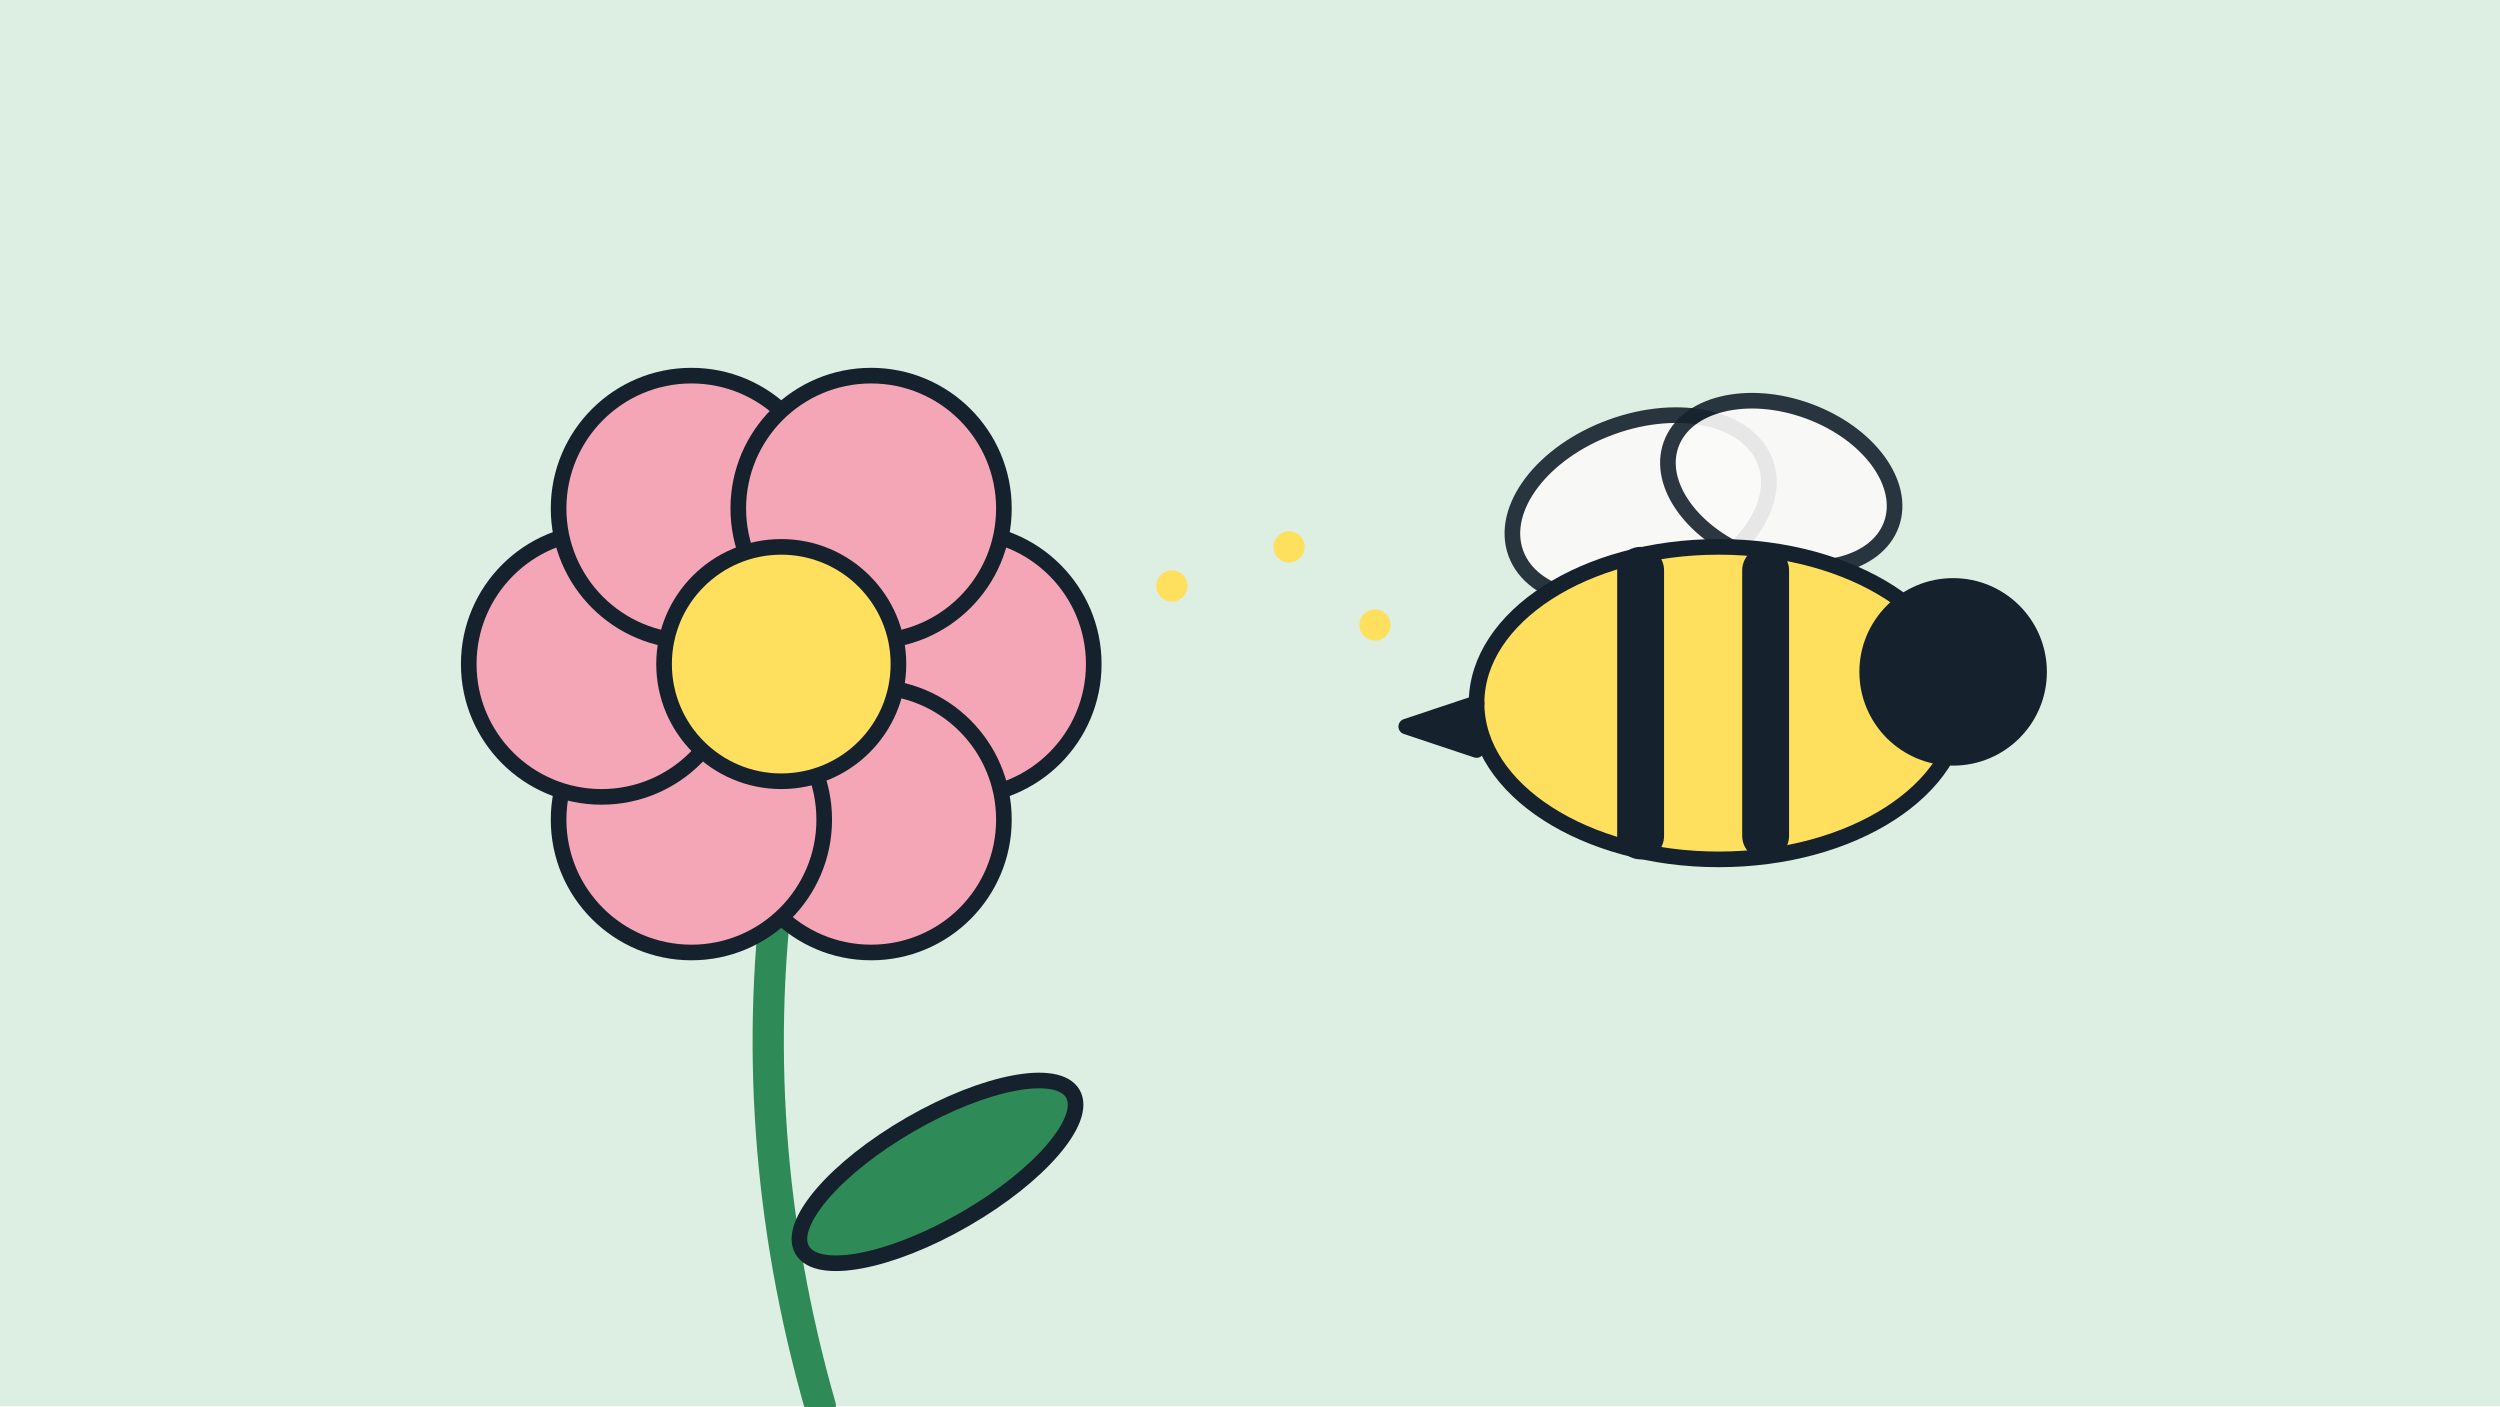
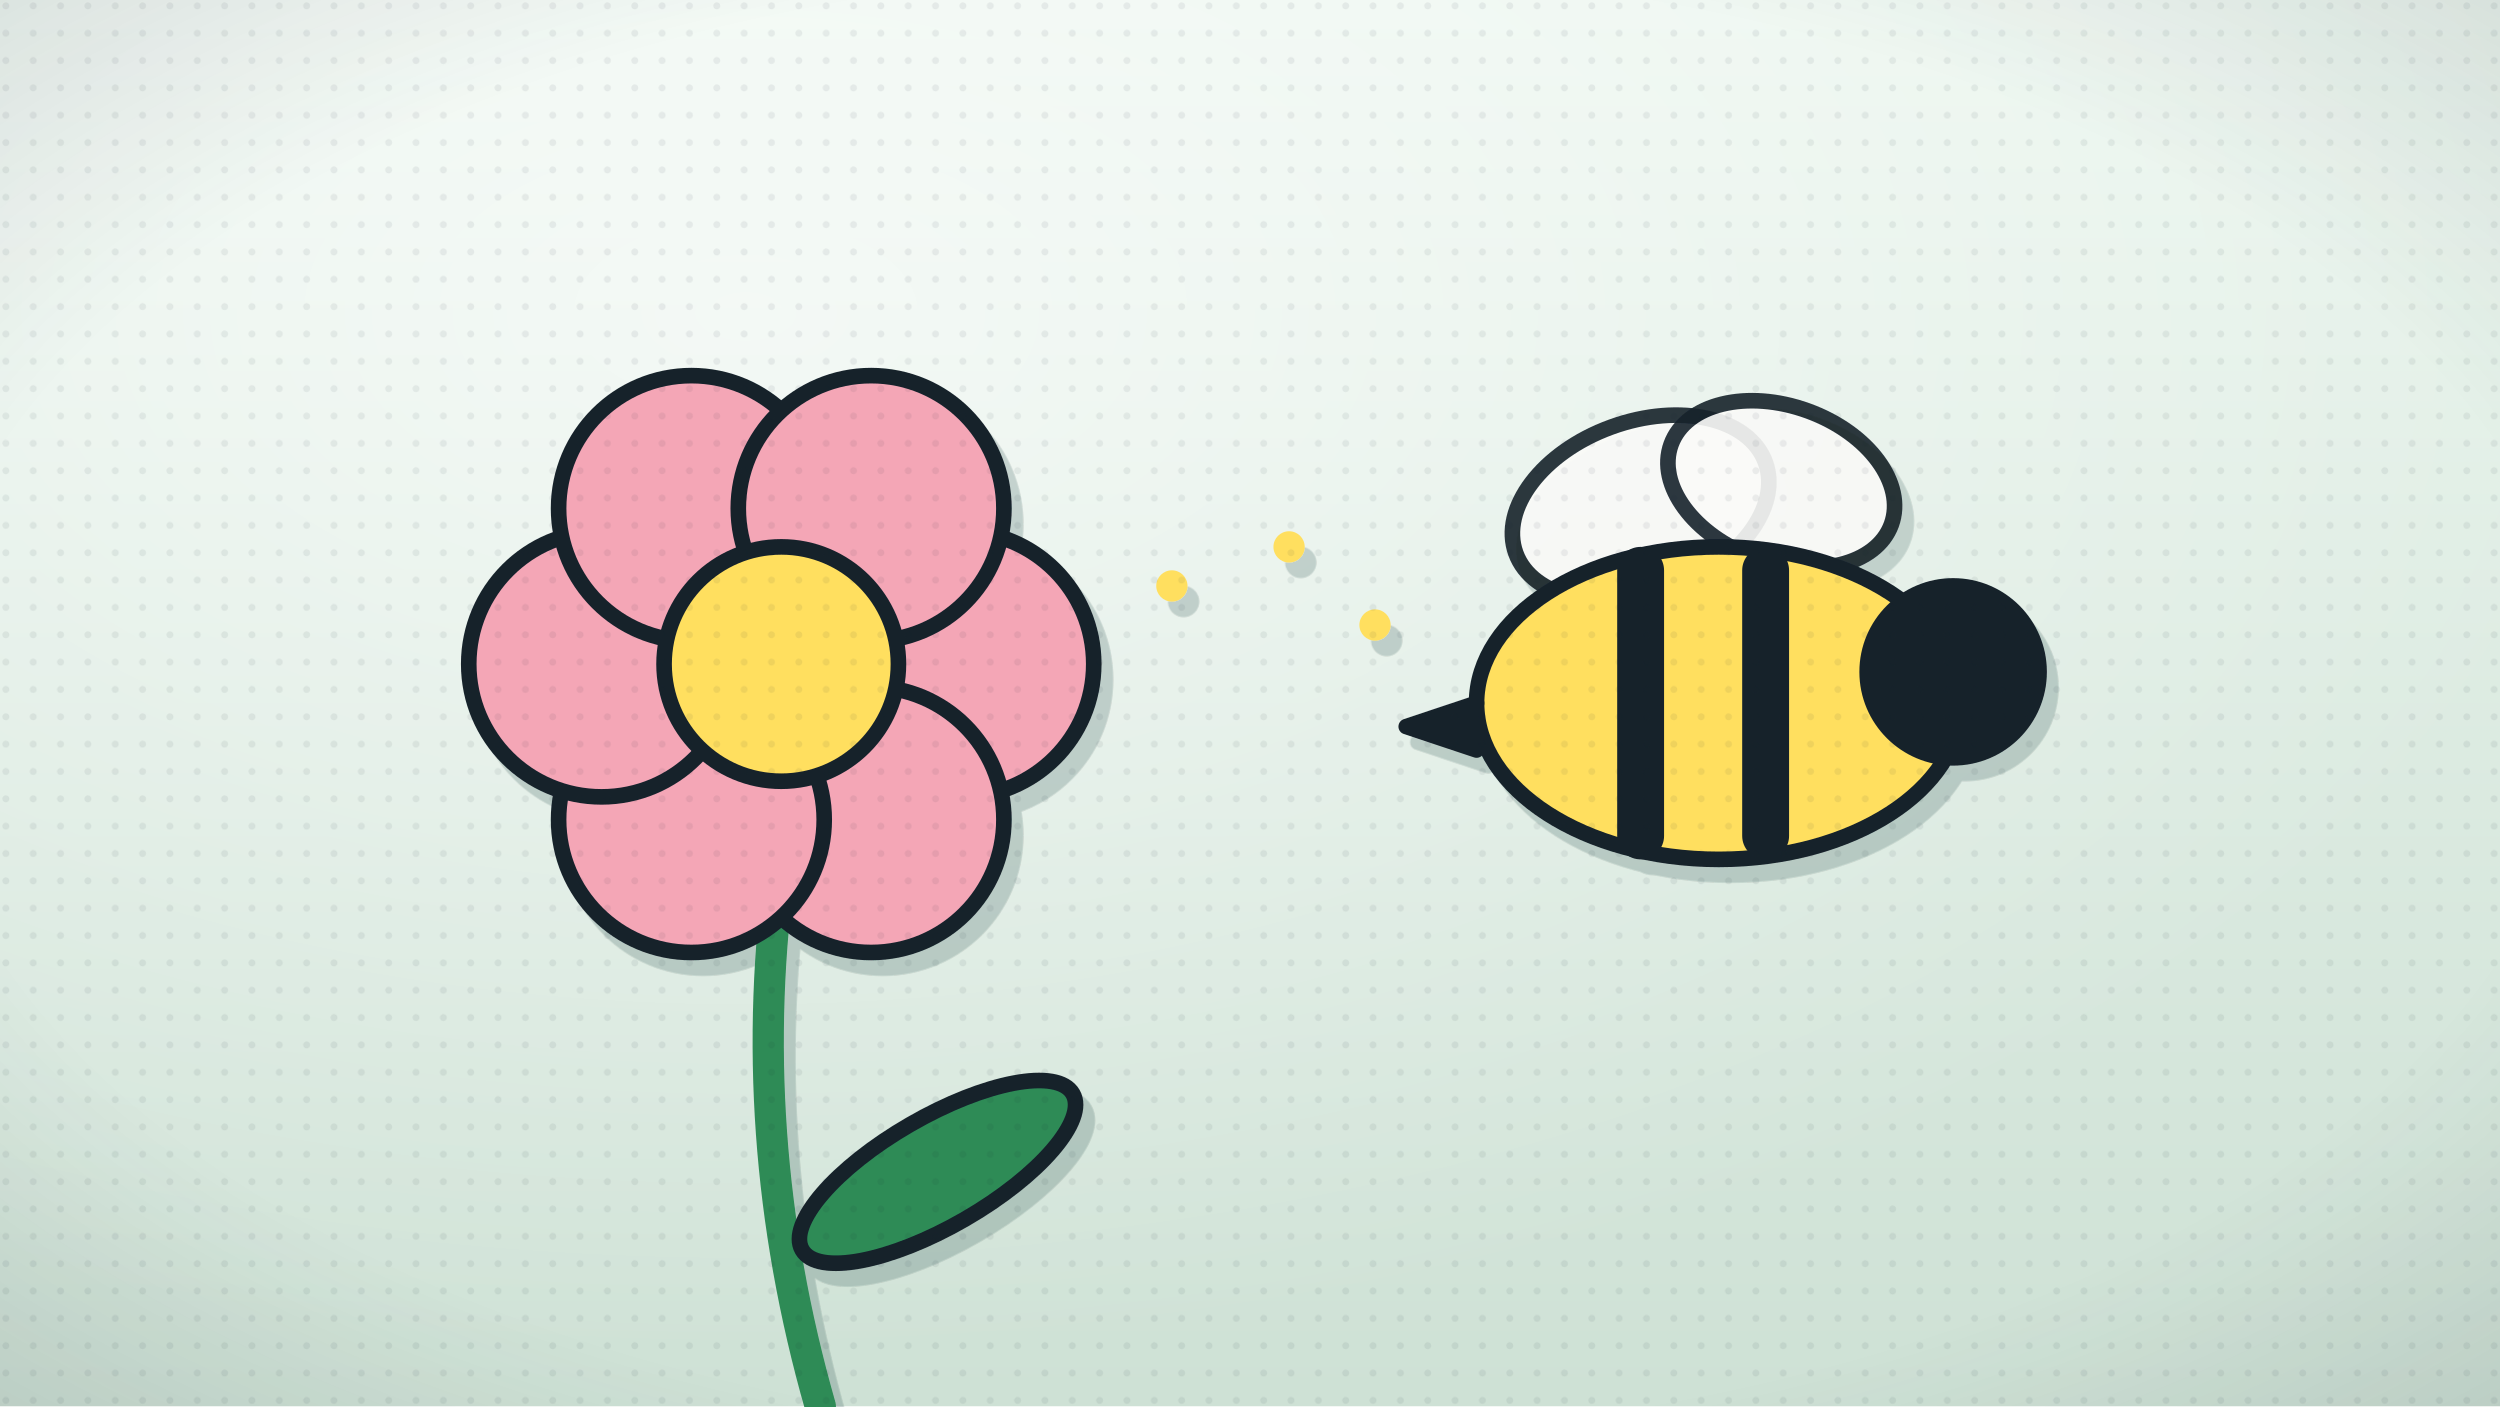
- <svg xmlns="http://www.w3.org/2000/svg" viewBox="0 0 640 360" role="img" aria-label="꽃가루를 옮기는 꿀벌과 활짝 핀 꽃">
-   <rect width="640" height="360" fill="#DCEFE2" />
-   <g stroke="#15212C" stroke-width="4" stroke-linejoin="round" stroke-linecap="round">
-     <path d="M200 220 Q190 290 210 360" fill="none" stroke-width="8" stroke="#2E8B57" />
-     <ellipse cx="240" cy="300" rx="40" ry="14" fill="#2E8B57" transform="rotate(-30 240 300)" />
-     <circle cx="246.0" cy="170.0" r="34" fill="#F4A6B6" />
-     <circle cx="223.0" cy="209.837" r="34" fill="#F4A6B6" />
-     <circle cx="177.0" cy="209.837" r="34" fill="#F4A6B6" />
-     <circle cx="154.0" cy="170.0" r="34" fill="#F4A6B6" />
-     <circle cx="177" cy="130.163" r="34" fill="#F4A6B6" />
-     <circle cx="223.0" cy="130.163" r="34" fill="#F4A6B6" />
-     <circle cx="200" cy="170" r="30" fill="#FFDF5E" />
-     <ellipse cx="420" cy="130" rx="34" ry="22" fill="#FBFBF8" opacity=".9" transform="rotate(-20 420 130)" />
-     <ellipse cx="456" cy="124" rx="30" ry="20" fill="#FBFBF8" opacity=".9" transform="rotate(20 456 124)" />
-     <ellipse cx="440" cy="180" rx="62" ry="40" fill="#FFDF5E" />
-     <path d="M420 146 L420 214" fill="none" stroke-width="12" />
-     <path d="M452 146 L452 214" fill="none" stroke-width="12" />
-     <circle cx="500" cy="172" r="22" fill="#15212C" />
-     <path d="M378 180 L360 186 L378 192" fill="#15212C" />
-     <circle cx="300" cy="150" r="4" fill="#FFDF5E" stroke="none" />
-     <circle cx="330" cy="140" r="4" fill="#FFDF5E" stroke="none" />
-     <circle cx="352" cy="160" r="4" fill="#FFDF5E" stroke="none" />
+ <svg xmlns="http://www.w3.org/2000/svg" data-polished="1" viewBox="0 0 640 360" role="img" aria-label="꽃가루를 옮기는 꿀벌과 활짝 핀 꽃">
+   <defs>
+     <linearGradient id="pbg" x1="0" y1="0" x2="0" y2="1">
+       <stop offset="0" stop-color="#ecf6ef" />
+       <stop offset="1" stop-color="#cee1d5" />
+     </linearGradient>
+     <radialGradient id="pglow" cx="0.3" cy="0.22" r="0.75">
+       <stop offset="0" stop-color="#FFFFFF" stop-opacity=".55" />
+       <stop offset="1" stop-color="#FFFFFF" stop-opacity="0" />
+     </radialGradient>
+     <pattern id="pdot" width="7" height="7" patternUnits="userSpaceOnUse">
+       <circle cx="1.5" cy="1.5" r=".9" fill="#15212C" opacity=".07" />
+     </pattern>
+     <filter id="psh" x="-5%" y="-5%" width="115%" height="120%">
+       <feDropShadow dx="3" dy="4" stdDeviation="0" flood-color="#15212C" flood-opacity=".18" />
+     </filter>
+     <radialGradient id="pvig" cx="0.5" cy="0.5" r="0.75">
+       <stop offset=".7" stop-color="#15212C" stop-opacity="0" />
+       <stop offset="1" stop-color="#15212C" stop-opacity=".12" />
+     </radialGradient>
+   </defs>
+   <rect width="640" height="360" fill="url(#pbg)" />
+   <rect width="640" height="360" fill="url(#pglow)" />
+   <g filter="url(#psh)">
+     <g stroke="#15212C" stroke-width="4" stroke-linejoin="round" stroke-linecap="round">
+       <path d="M200 220 Q190 290 210 360" fill="none" stroke-width="8" stroke="#2E8B57" />
+       <ellipse cx="240" cy="300" rx="40" ry="14" fill="#2E8B57" transform="rotate(-30 240 300)" />
+       <circle cx="246.0" cy="170.0" r="34" fill="#F4A6B6" />
+       <circle cx="223.0" cy="209.837" r="34" fill="#F4A6B6" />
+       <circle cx="177.0" cy="209.837" r="34" fill="#F4A6B6" />
+       <circle cx="154.0" cy="170.0" r="34" fill="#F4A6B6" />
+       <circle cx="177" cy="130.163" r="34" fill="#F4A6B6" />
+       <circle cx="223.0" cy="130.163" r="34" fill="#F4A6B6" />
+       <circle cx="200" cy="170" r="30" fill="#FFDF5E" />
+       <ellipse cx="420" cy="130" rx="34" ry="22" fill="#FBFBF8" opacity=".9" transform="rotate(-20 420 130)" />
+       <ellipse cx="456" cy="124" rx="30" ry="20" fill="#FBFBF8" opacity=".9" transform="rotate(20 456 124)" />
+       <ellipse cx="440" cy="180" rx="62" ry="40" fill="#FFDF5E" />
+       <path d="M420 146 L420 214" fill="none" stroke-width="12" />
+       <path d="M452 146 L452 214" fill="none" stroke-width="12" />
+       <circle cx="500" cy="172" r="22" fill="#15212C" />
+       <path d="M378 180 L360 186 L378 192" fill="#15212C" />
+       <circle cx="300" cy="150" r="4" fill="#FFDF5E" stroke="none" />
+       <circle cx="330" cy="140" r="4" fill="#FFDF5E" stroke="none" />
+       <circle cx="352" cy="160" r="4" fill="#FFDF5E" stroke="none" />
+     </g>
  </g>
+   <rect width="640" height="360" fill="url(#pdot)" pointer-events="none" />
+   <rect width="640" height="360" fill="url(#pvig)" pointer-events="none" />
</svg>
